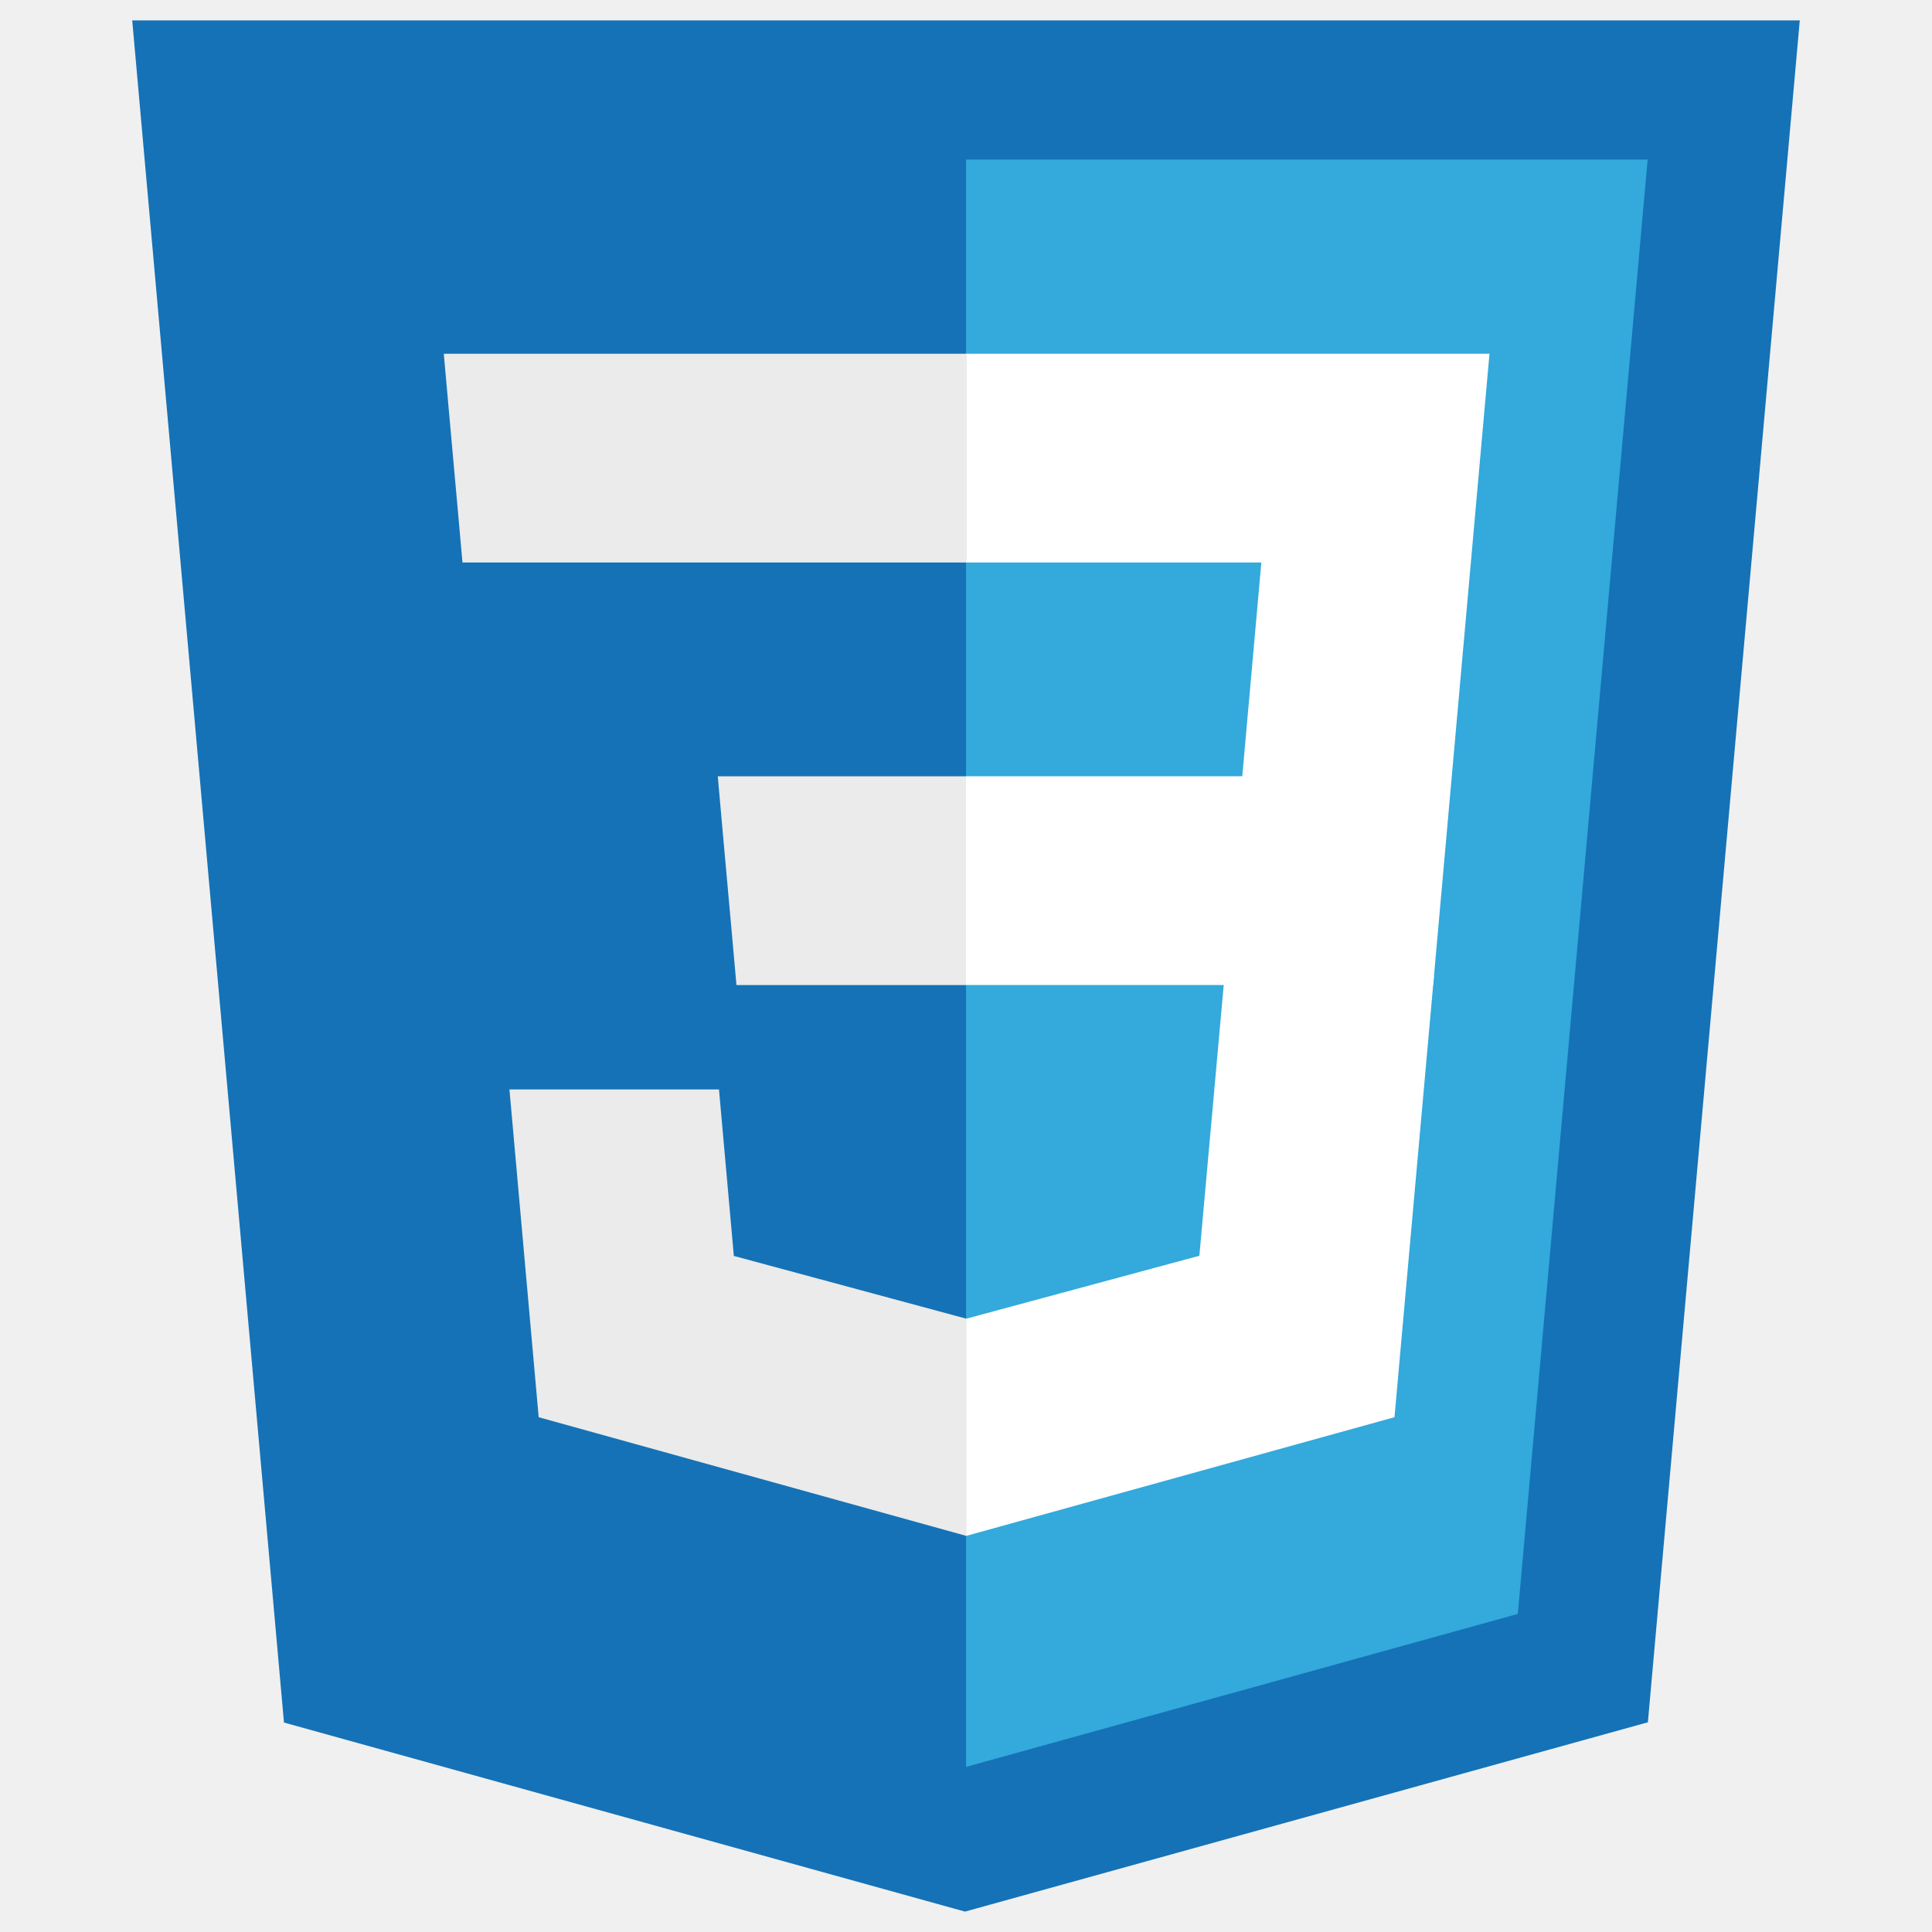
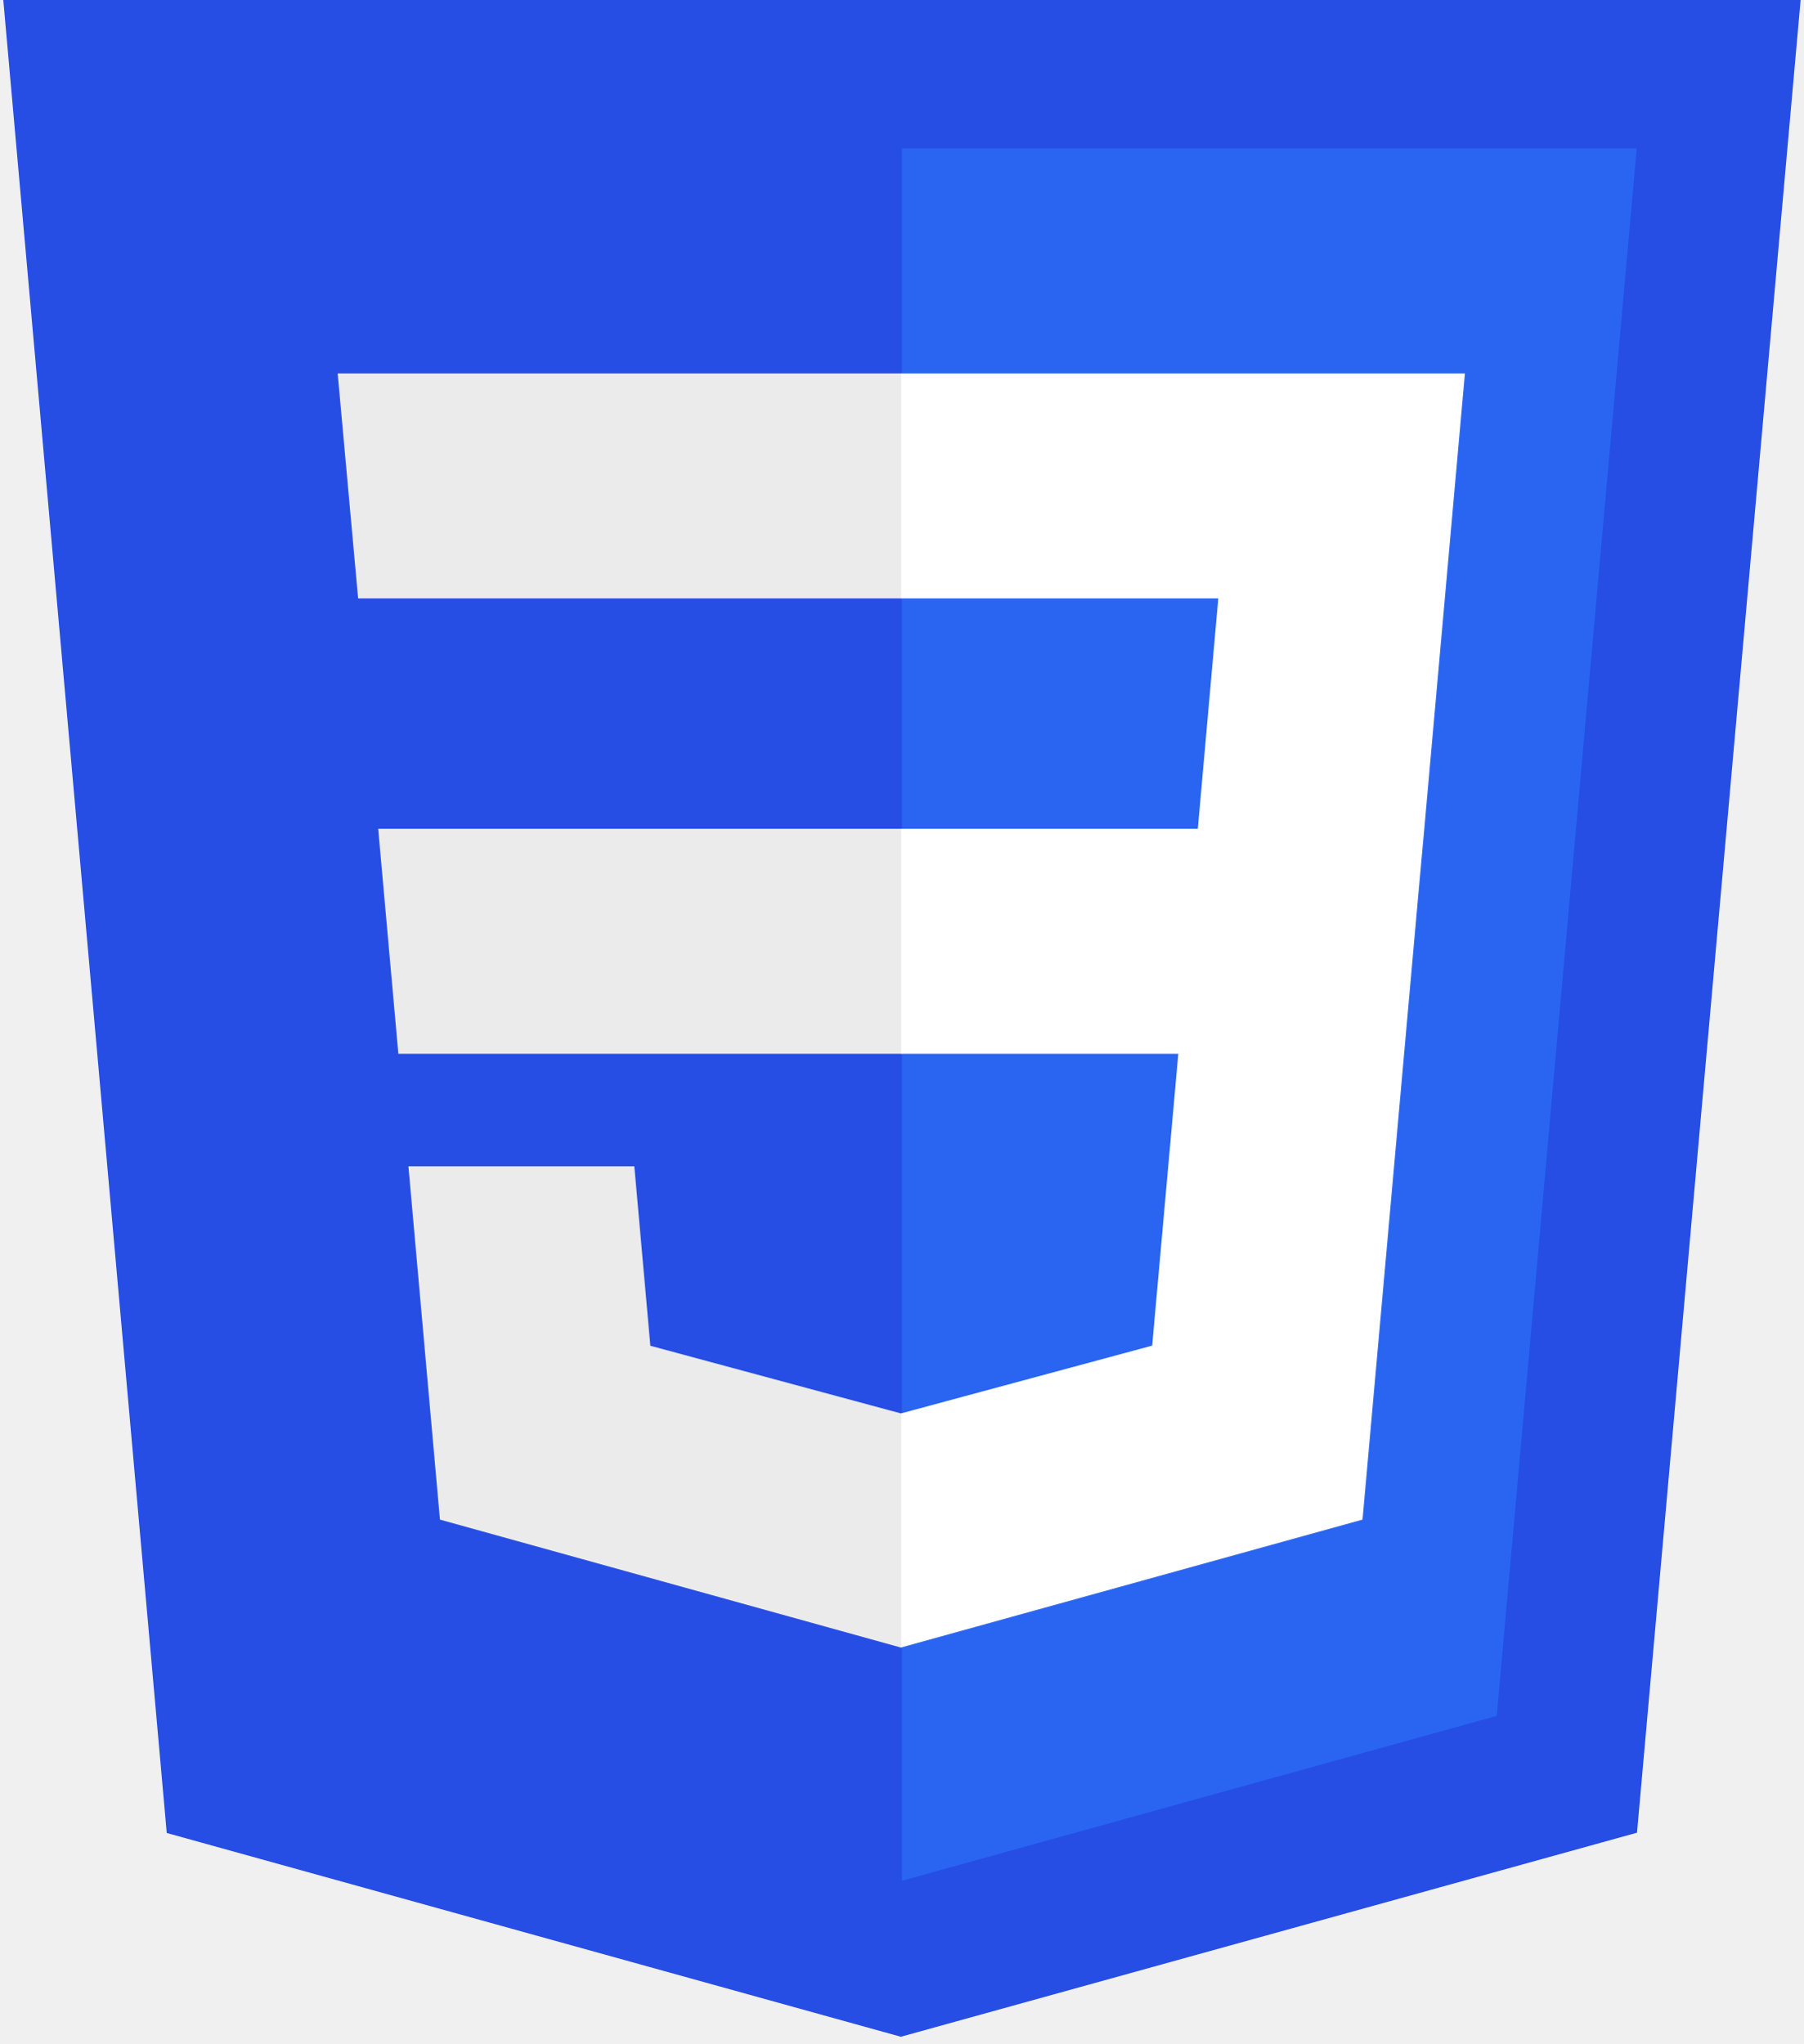
- <svg xmlns="http://www.w3.org/2000/svg" viewBox="0 0 128 128">
-   <path fill="#1572B6" d="M18.814 114.123l-10.054-112.771h110.48l-10.064 112.754-45.243 12.543-45.119-12.526z" />
-   <path fill="#33A9DC" d="M64.001 117.062l36.559-10.136 8.601-96.354h-45.16v106.49z" />
-   <path fill="#fff" d="M64.001 51.429h18.302l1.264-14.163h-19.566v-13.831h34.682l-.332 3.711-3.4 38.114h-30.95v-13.831z" />
-   <path fill="#EBEBEB" d="M64.083 87.349l-.061.018-15.403-4.159-.985-11.031h-13.882l1.937 21.717 28.331 7.863.063-.018v-14.39z" />
-   <path fill="#fff" d="M81.127 64.675l-1.666 18.522-15.426 4.164v14.39l28.354-7.858.208-2.337 2.406-26.881h-13.876z" />
-   <path fill="#EBEBEB" d="M64.048 23.435v13.831h-33.408l-.277-3.108-.63-7.012-.331-3.711h34.646zM64.001 51.431v13.831h-15.209l-.277-3.108-.631-7.012-.33-3.711h16.447z" />
+ <svg xmlns="http://www.w3.org/2000/svg" width="256" height="290" viewBox="0 0 256 290" fill="none">
+   <g clip-path="url(#clip0)">
+     <path d="M127.844 289.088L23.662 260.166L0.445 -0.234H255.555L232.314 260.125L127.844 289.088Z" fill="#264DE4" />
+     <path d="M212.417 243.547L232.278 21.058H128V266.951L212.417 243.547Z" fill="#2965F1" />
+     <path d="M53.668 117.636L56.53 149.572H127.999V117.636H53.668Z" fill="#EBEBEB" />
+     <path d="M47.918 52.995L50.821 84.933H128.001V52.995H47.918Z" fill="#EBEBEB" />
+     <path d="M128.001 200.58L127.861 200.618L92.293 191.013L90.019 165.542H57.959L62.433 215.688L127.854 233.849L128.001 233.808V200.58Z" fill="#EBEBEB" />
+     <path d="M202.128 117.637L207.893 52.995H127.891V84.933H172.893L169.987 117.637H127.891V149.573H167.218L163.51 190.993L127.891 200.607V233.834L193.363 215.688L193.844 210.292L201.349 126.213L202.128 117.637Z" fill="white" />
+   </g>
+   <defs>
+     <clipPath id="clip0">
+       <rect width="256" height="290" fill="white" />
+     </clipPath>
+   </defs>
</svg>
